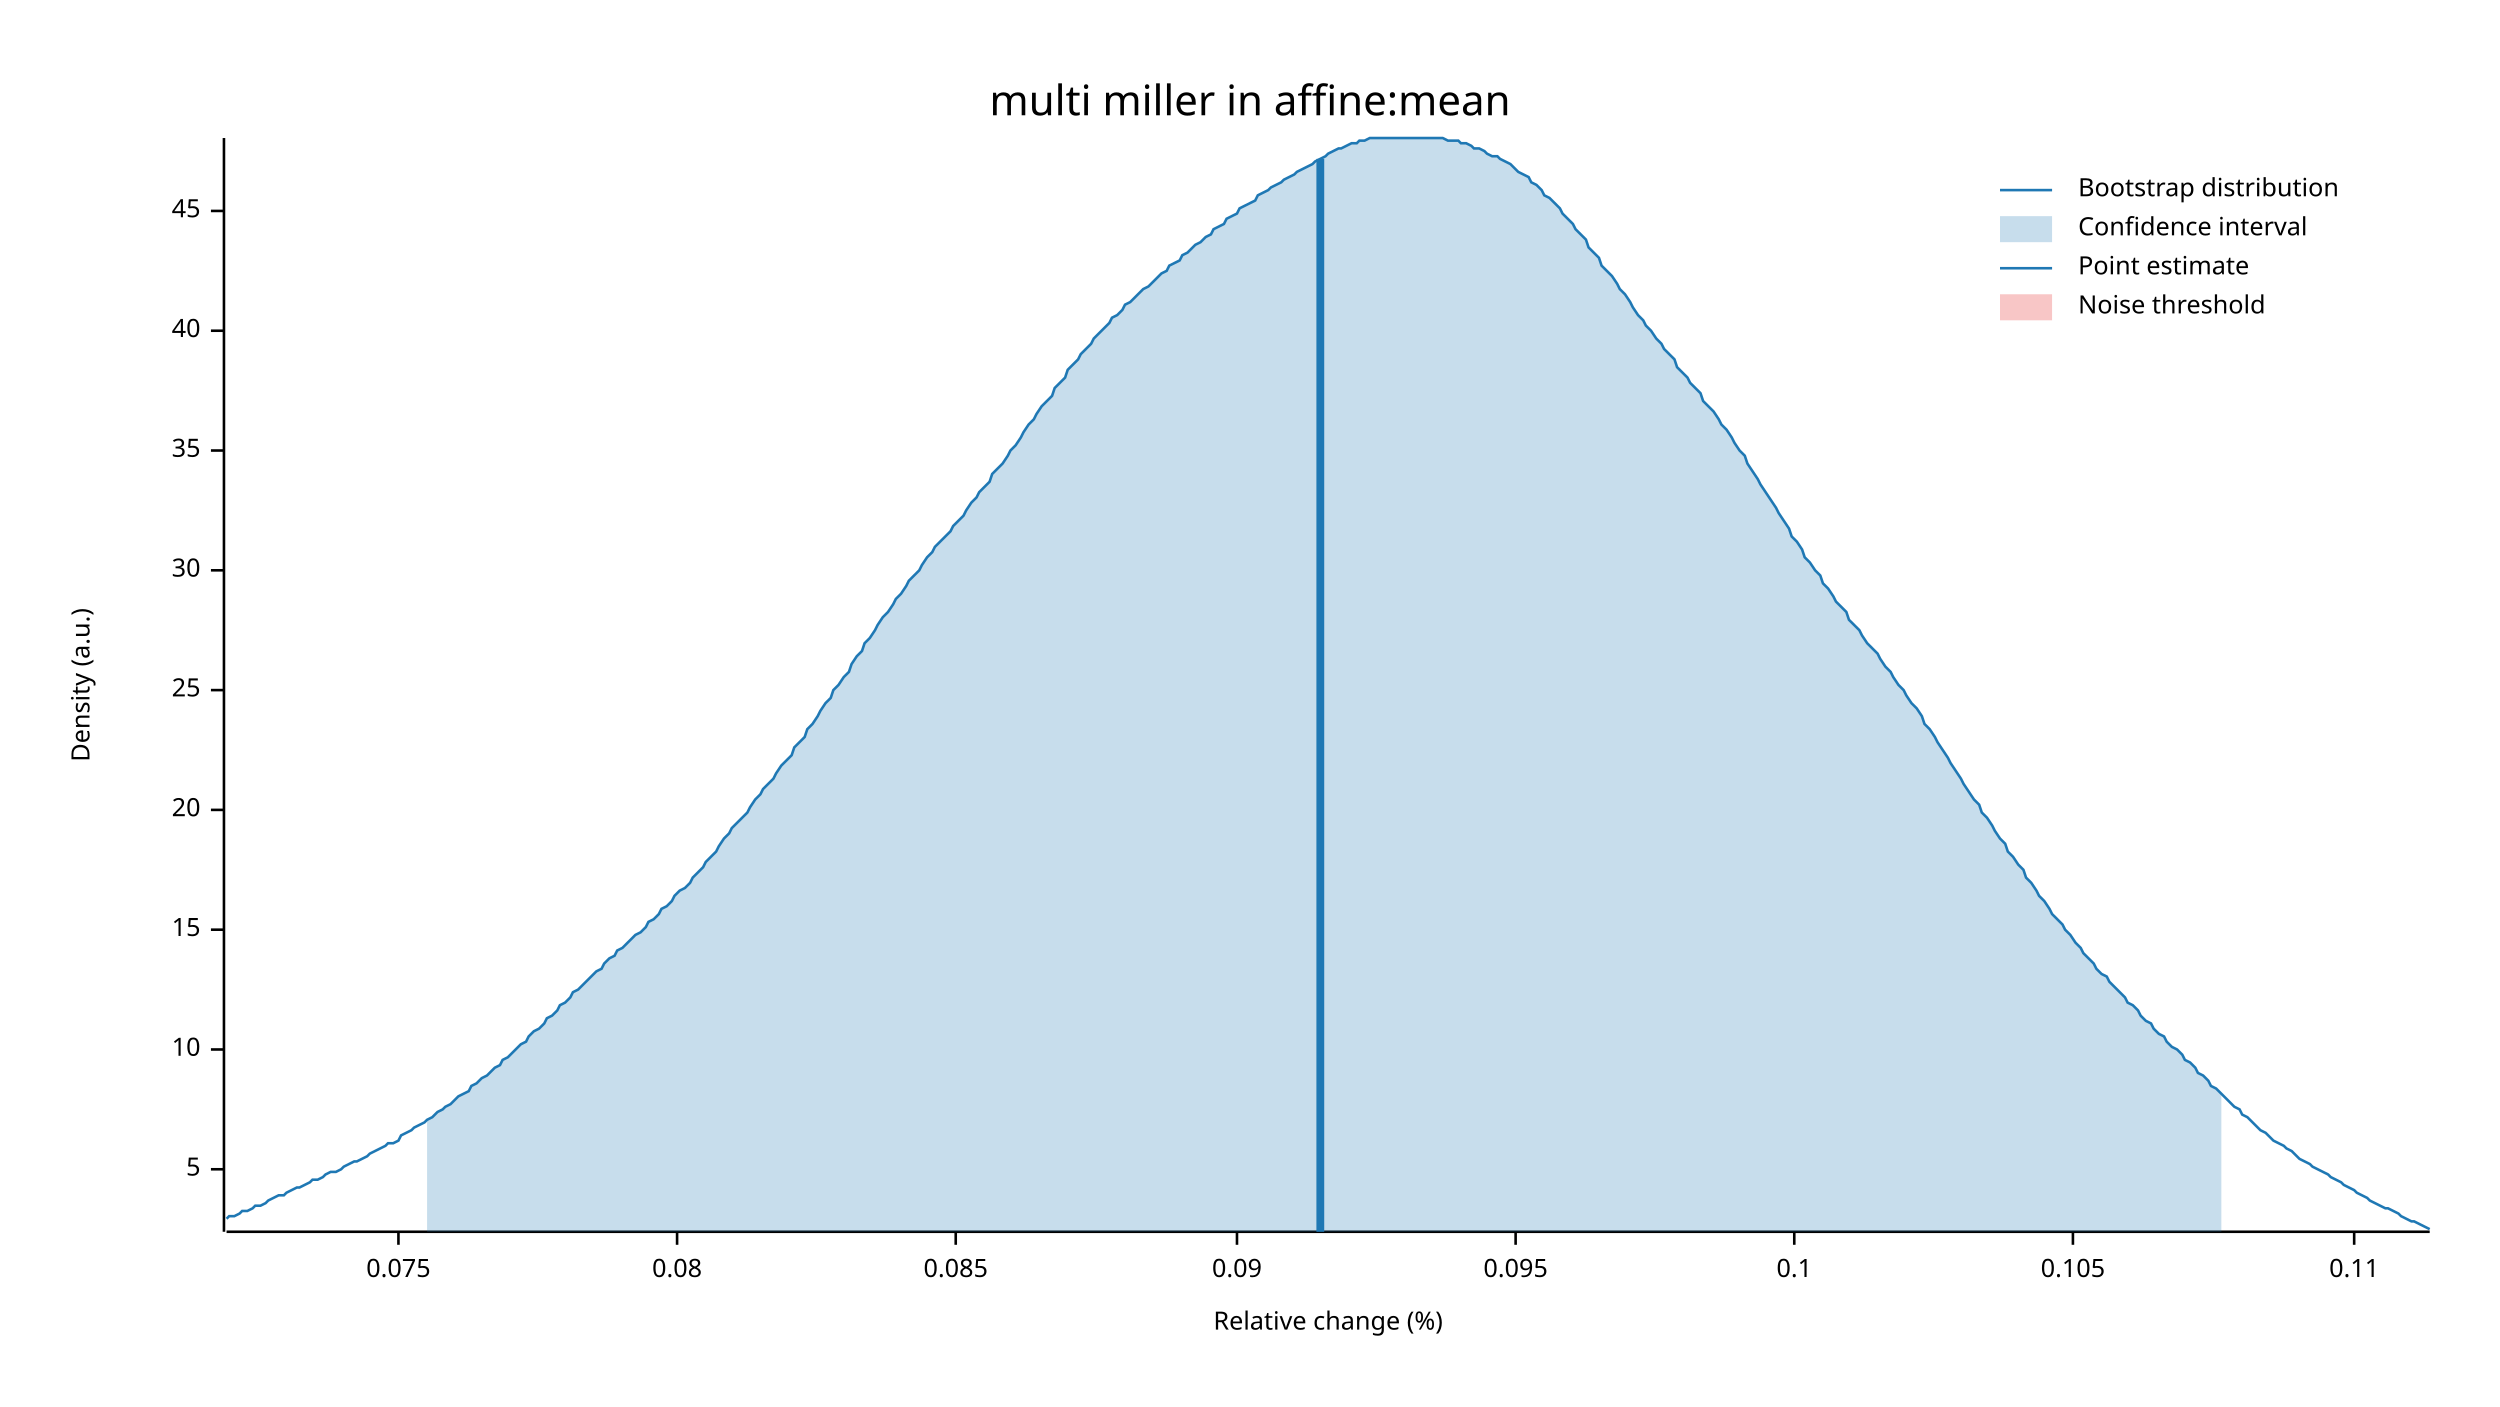
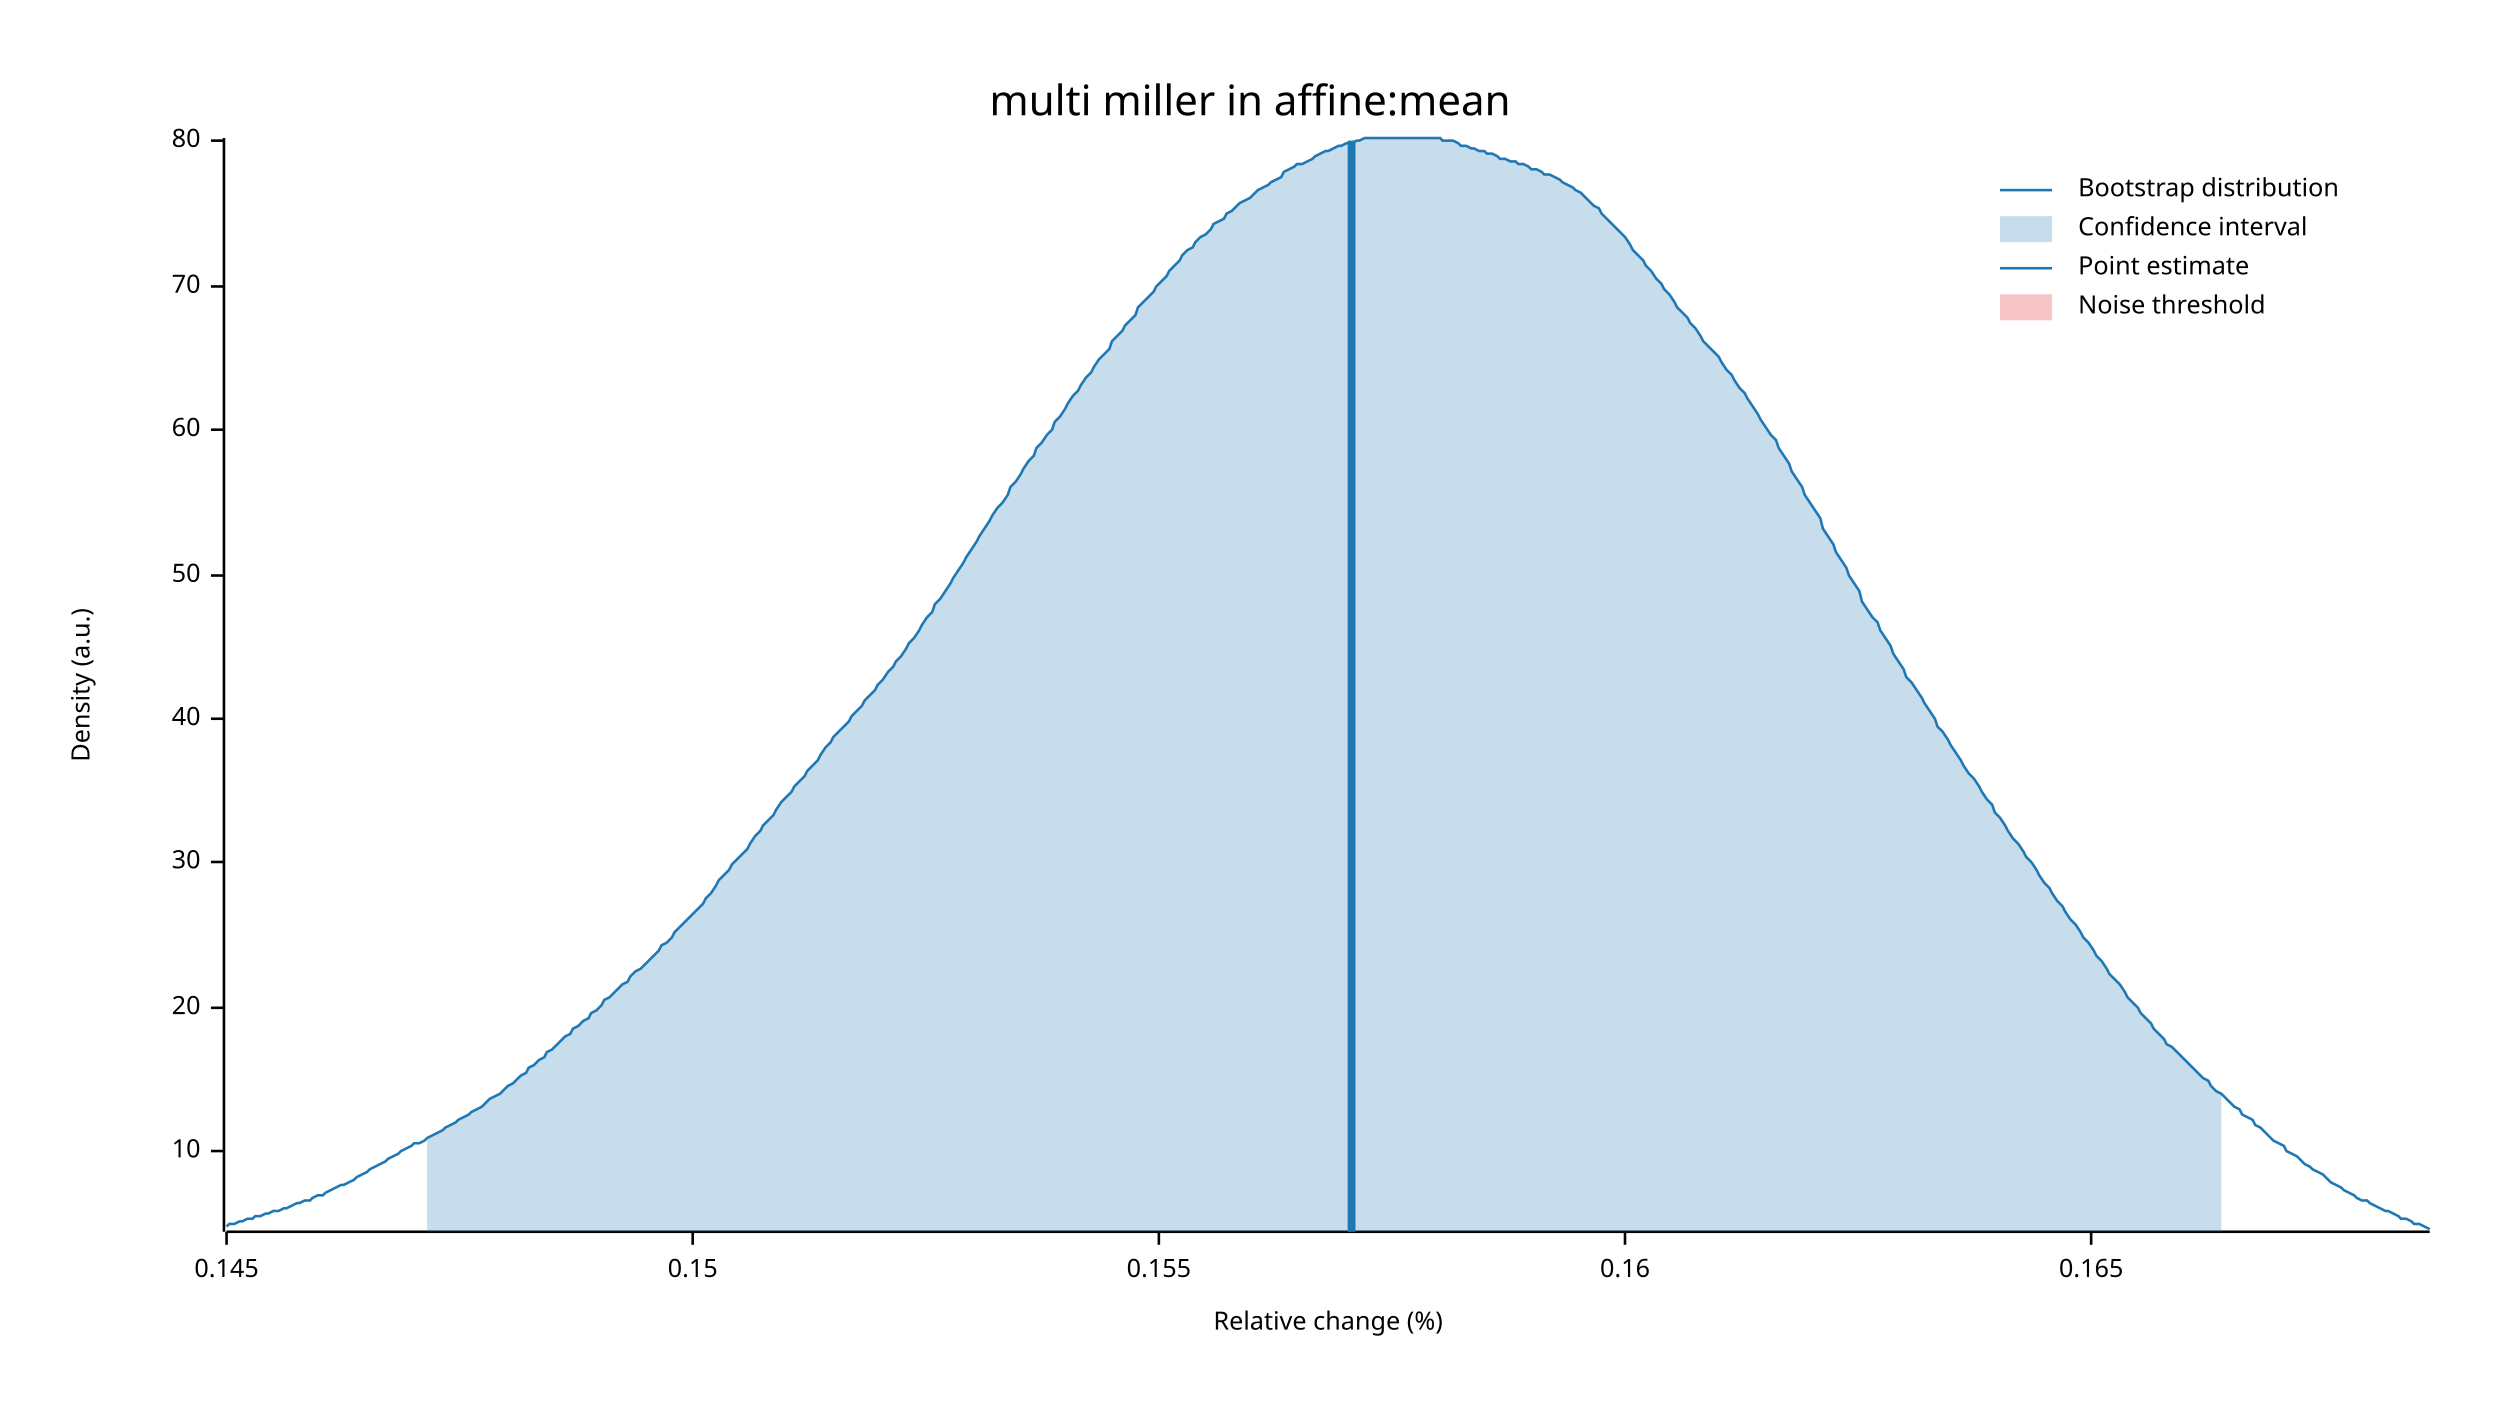
<svg xmlns="http://www.w3.org/2000/svg" width="960" height="540" viewBox="0 0 960 540">
  <text x="480" y="32" dy="0.76em" text-anchor="middle" font-family="sans-serif" font-size="16.129" opacity="1" fill="#000000">
multi miller in affine:mean
</text>
  <text x="27" y="263" dy="0.76em" text-anchor="middle" font-family="sans-serif" font-size="9.677" opacity="1" fill="#000000" transform="rotate(270, 27, 263)">
Density (a.u.)
</text>
  <text x="510" y="513" dy="-0.5ex" text-anchor="middle" font-family="sans-serif" font-size="9.677" opacity="1" fill="#000000">
Relative change (%)
</text>
  <polyline fill="none" opacity="1" stroke="#000000" stroke-width="1" points="86,53 86,473 " />
-   <text x="77" y="449" dy="0.5ex" text-anchor="end" font-family="sans-serif" font-size="9.677" opacity="1" fill="#000000">
- 5
- </text>
-   <polyline fill="none" opacity="1" stroke="#000000" stroke-width="1" points="81,449 86,449 " />
-   <text x="77" y="403" dy="0.5ex" text-anchor="end" font-family="sans-serif" font-size="9.677" opacity="1" fill="#000000">
+   <text x="77" y="442" dy="0.5ex" text-anchor="end" font-family="sans-serif" font-size="9.677" opacity="1" fill="#000000">
10
</text>
-   <polyline fill="none" opacity="1" stroke="#000000" stroke-width="1" points="81,403 86,403 " />
-   <text x="77" y="357" dy="0.5ex" text-anchor="end" font-family="sans-serif" font-size="9.677" opacity="1" fill="#000000">
- 15
- </text>
-   <polyline fill="none" opacity="1" stroke="#000000" stroke-width="1" points="81,357 86,357 " />
-   <text x="77" y="311" dy="0.5ex" text-anchor="end" font-family="sans-serif" font-size="9.677" opacity="1" fill="#000000">
+   <polyline fill="none" opacity="1" stroke="#000000" stroke-width="1" points="81,442 86,442 " />
+   <text x="77" y="387" dy="0.5ex" text-anchor="end" font-family="sans-serif" font-size="9.677" opacity="1" fill="#000000">
20
</text>
-   <polyline fill="none" opacity="1" stroke="#000000" stroke-width="1" points="81,311 86,311 " />
-   <text x="77" y="265" dy="0.5ex" text-anchor="end" font-family="sans-serif" font-size="9.677" opacity="1" fill="#000000">
- 25
- </text>
-   <polyline fill="none" opacity="1" stroke="#000000" stroke-width="1" points="81,265 86,265 " />
-   <text x="77" y="219" dy="0.5ex" text-anchor="end" font-family="sans-serif" font-size="9.677" opacity="1" fill="#000000">
+   <polyline fill="none" opacity="1" stroke="#000000" stroke-width="1" points="81,387 86,387 " />
+   <text x="77" y="331" dy="0.5ex" text-anchor="end" font-family="sans-serif" font-size="9.677" opacity="1" fill="#000000">
30
</text>
-   <polyline fill="none" opacity="1" stroke="#000000" stroke-width="1" points="81,219 86,219 " />
-   <text x="77" y="173" dy="0.5ex" text-anchor="end" font-family="sans-serif" font-size="9.677" opacity="1" fill="#000000">
- 35
- </text>
-   <polyline fill="none" opacity="1" stroke="#000000" stroke-width="1" points="81,173 86,173 " />
-   <text x="77" y="127" dy="0.5ex" text-anchor="end" font-family="sans-serif" font-size="9.677" opacity="1" fill="#000000">
+   <polyline fill="none" opacity="1" stroke="#000000" stroke-width="1" points="81,331 86,331 " />
+   <text x="77" y="276" dy="0.5ex" text-anchor="end" font-family="sans-serif" font-size="9.677" opacity="1" fill="#000000">
40
</text>
-   <polyline fill="none" opacity="1" stroke="#000000" stroke-width="1" points="81,127 86,127 " />
-   <text x="77" y="81" dy="0.5ex" text-anchor="end" font-family="sans-serif" font-size="9.677" opacity="1" fill="#000000">
- 45
+   <polyline fill="none" opacity="1" stroke="#000000" stroke-width="1" points="81,276 86,276 " />
+   <text x="77" y="221" dy="0.5ex" text-anchor="end" font-family="sans-serif" font-size="9.677" opacity="1" fill="#000000">
+ 50
</text>
-   <polyline fill="none" opacity="1" stroke="#000000" stroke-width="1" points="81,81 86,81 " />
+   <polyline fill="none" opacity="1" stroke="#000000" stroke-width="1" points="81,221 86,221 " />
+   <text x="77" y="165" dy="0.5ex" text-anchor="end" font-family="sans-serif" font-size="9.677" opacity="1" fill="#000000">
+ 60
+ </text>
+   <polyline fill="none" opacity="1" stroke="#000000" stroke-width="1" points="81,165 86,165 " />
+   <text x="77" y="110" dy="0.5ex" text-anchor="end" font-family="sans-serif" font-size="9.677" opacity="1" fill="#000000">
+ 70
+ </text>
+   <polyline fill="none" opacity="1" stroke="#000000" stroke-width="1" points="81,110 86,110 " />
+   <text x="77" y="54" dy="0.5ex" text-anchor="end" font-family="sans-serif" font-size="9.677" opacity="1" fill="#000000">
+ 80
+ </text>
+   <polyline fill="none" opacity="1" stroke="#000000" stroke-width="1" points="81,54 86,54 " />
  <polyline fill="none" opacity="1" stroke="#000000" stroke-width="1" points="87,473 933,473 " />
-   <text x="153" y="483" dy="0.76em" text-anchor="middle" font-family="sans-serif" font-size="9.677" opacity="1" fill="#000000">
- 0.075
+   <text x="87" y="483" dy="0.76em" text-anchor="middle" font-family="sans-serif" font-size="9.677" opacity="1" fill="#000000">
+ 0.145
</text>
-   <polyline fill="none" opacity="1" stroke="#000000" stroke-width="1" points="153,473 153,478 " />
-   <text x="260" y="483" dy="0.76em" text-anchor="middle" font-family="sans-serif" font-size="9.677" opacity="1" fill="#000000">
- 0.08
+   <polyline fill="none" opacity="1" stroke="#000000" stroke-width="1" points="87,473 87,478 " />
+   <text x="266" y="483" dy="0.76em" text-anchor="middle" font-family="sans-serif" font-size="9.677" opacity="1" fill="#000000">
+ 0.15
</text>
-   <polyline fill="none" opacity="1" stroke="#000000" stroke-width="1" points="260,473 260,478 " />
-   <text x="367" y="483" dy="0.76em" text-anchor="middle" font-family="sans-serif" font-size="9.677" opacity="1" fill="#000000">
- 0.085
+   <polyline fill="none" opacity="1" stroke="#000000" stroke-width="1" points="266,473 266,478 " />
+   <text x="445" y="483" dy="0.76em" text-anchor="middle" font-family="sans-serif" font-size="9.677" opacity="1" fill="#000000">
+ 0.155
</text>
-   <polyline fill="none" opacity="1" stroke="#000000" stroke-width="1" points="367,473 367,478 " />
-   <text x="475" y="483" dy="0.76em" text-anchor="middle" font-family="sans-serif" font-size="9.677" opacity="1" fill="#000000">
- 0.09
+   <polyline fill="none" opacity="1" stroke="#000000" stroke-width="1" points="445,473 445,478 " />
+   <text x="624" y="483" dy="0.76em" text-anchor="middle" font-family="sans-serif" font-size="9.677" opacity="1" fill="#000000">
+ 0.16
</text>
-   <polyline fill="none" opacity="1" stroke="#000000" stroke-width="1" points="475,473 475,478 " />
-   <text x="582" y="483" dy="0.76em" text-anchor="middle" font-family="sans-serif" font-size="9.677" opacity="1" fill="#000000">
- 0.095
+   <polyline fill="none" opacity="1" stroke="#000000" stroke-width="1" points="624,473 624,478 " />
+   <text x="803" y="483" dy="0.76em" text-anchor="middle" font-family="sans-serif" font-size="9.677" opacity="1" fill="#000000">
+ 0.165
</text>
-   <polyline fill="none" opacity="1" stroke="#000000" stroke-width="1" points="582,473 582,478 " />
-   <text x="689" y="483" dy="0.76em" text-anchor="middle" font-family="sans-serif" font-size="9.677" opacity="1" fill="#000000">
- 0.1
- </text>
-   <polyline fill="none" opacity="1" stroke="#000000" stroke-width="1" points="689,473 689,478 " />
-   <text x="796" y="483" dy="0.76em" text-anchor="middle" font-family="sans-serif" font-size="9.677" opacity="1" fill="#000000">
- 0.105
- </text>
-   <polyline fill="none" opacity="1" stroke="#000000" stroke-width="1" points="796,473 796,478 " />
-   <text x="904" y="483" dy="0.76em" text-anchor="middle" font-family="sans-serif" font-size="9.677" opacity="1" fill="#000000">
- 0.11
- </text>
-   <polyline fill="none" opacity="1" stroke="#000000" stroke-width="1" points="904,473 904,478 " />
-   <polyline fill="none" opacity="1" stroke="#1F78B4" stroke-width="1" points="87,468 88,467 90,467 92,466 93,465 95,465 97,464 98,463 100,463 102,462 103,461 105,460 107,459 109,459 110,458 112,457 114,456 115,456 117,455 119,454 120,453 122,453 124,452 125,451 127,450 129,450 131,449 132,448 134,447 136,446 137,446 139,445 141,444 142,443 144,442 146,441 148,440 149,439 151,439 153,438 154,436 156,435 158,434 159,433 161,432 163,431 164,430 166,429 168,427 170,426 171,425 173,424 175,422 176,421 178,420 180,419 181,417 183,416 185,414 187,413 188,412 190,410 192,409 193,407 195,406 197,404 198,403 200,401 202,400 203,398 205,396 207,395 209,393 210,391 212,390 214,388 215,386 217,385 219,383 220,381 222,380 224,378 226,376 227,375 229,373 231,372 232,370 234,368 236,367 237,365 239,364 241,362 242,361 244,359 246,358 248,356 249,354 251,353 253,351 254,349 256,348 258,346 259,344 261,342 263,341 265,339 266,337 268,335 270,333 271,331 273,329 275,327 276,325 278,322 280,320 281,318 283,316 285,314 287,312 288,310 290,307 292,305 293,303 295,301 297,299 298,297 300,294 302,292 304,290 305,287 307,285 309,283 310,280 312,278 314,275 315,273 317,270 319,268 320,265 322,263 324,260 326,258 327,255 329,252 331,250 332,247 334,245 336,242 337,240 339,237 341,235 343,232 344,230 346,228 348,225 349,223 351,221 353,219 354,217 356,214 358,212 359,210 361,208 363,206 365,204 366,202 368,200 370,198 371,196 373,193 375,191 376,189 378,187 380,185 381,182 383,180 385,178 387,175 388,173 390,171 392,168 393,166 395,163 397,161 398,159 400,156 402,154 404,152 405,149 407,147 409,145 410,142 412,140 414,138 415,136 417,134 419,132 420,130 422,128 424,126 426,124 427,122 429,121 431,119 432,117 434,116 436,114 437,113 439,111 441,110 443,108 444,107 446,105 448,104 449,102 451,101 453,100 454,98 456,97 458,95 459,94 461,93 463,91 465,90 466,88 468,87 470,86 471,84 473,83 475,82 476,80 478,79 480,78 482,77 483,75 485,74 487,73 488,72 490,71 492,70 493,69 495,68 497,67 498,66 500,65 502,64 504,63 505,62 507,61 509,60 510,59 512,58 514,57 515,57 517,56 519,55 521,55 522,54 524,54 526,53 527,53 529,53 531,53 532,53 534,53 536,53 537,53 539,53 541,53 543,53 544,53 546,53 548,53 549,53 551,53 553,53 554,53 556,54 558,54 560,54 561,55 563,55 565,56 566,57 568,57 570,58 571,59 573,60 575,60 576,61 578,62 580,63 582,65 583,66 585,67 587,68 588,70 590,71 592,73 593,75 595,76 597,78 599,80 600,82 602,84 604,86 605,88 607,90 609,92 610,95 612,97 614,99 615,102 617,104 619,106 621,109 622,111 624,113 626,116 627,118 629,121 631,123 632,125 634,127 636,130 638,132 639,134 641,136 643,138 644,141 646,143 648,145 649,147 651,149 653,151 654,154 656,156 658,158 660,161 661,163 663,165 665,168 666,170 668,173 670,175 671,178 673,181 675,184 676,186 678,189 680,192 682,195 683,197 685,200 687,203 688,206 690,208 692,211 693,214 695,216 697,219 699,221 700,224 702,226 704,229 705,231 707,233 709,235 710,238 712,240 714,242 715,244 717,247 719,249 721,251 722,253 724,256 726,258 727,260 729,263 731,265 732,267 734,270 736,272 738,275 739,278 741,280 743,283 744,285 746,288 748,291 749,293 751,296 753,299 754,301 756,304 758,307 760,309 761,312 763,314 765,317 766,319 768,322 770,324 771,327 773,329 775,332 777,334 778,337 780,339 782,342 783,344 785,346 787,349 788,351 790,353 792,355 793,357 795,359 797,362 799,364 800,366 802,368 804,370 805,372 807,374 809,375 810,377 812,379 814,381 816,383 817,385 819,386 821,388 822,390 824,392 826,393 827,395 829,397 831,398 832,400 834,402 836,403 838,405 839,407 841,408 843,410 844,412 846,413 848,415 849,417 851,418 853,420 855,422 856,423 858,425 860,426 861,428 863,429 865,431 866,432 868,434 870,435 871,436 873,438 875,439 877,440 878,441 880,442 882,444 883,445 885,446 887,447 888,448 890,449 892,450 894,451 895,452 897,453 899,454 900,455 902,456 904,457 905,458 907,459 909,460 910,461 912,462 914,463 916,464 917,464 919,465 921,466 922,467 924,468 926,469 927,469 929,470 931,471 933,472 " />
-   <polygon opacity="0.25" fill="#1F78B4" points="164,430 166,429 168,427 170,426 171,425 173,424 175,422 176,421 178,420 180,419 181,417 183,416 185,414 187,413 188,412 190,410 192,409 193,407 195,406 197,404 198,403 200,401 202,400 203,398 205,396 207,395 209,393 210,391 212,390 214,388 215,386 217,385 219,383 220,381 222,380 224,378 226,376 227,375 229,373 231,372 232,370 234,368 236,367 237,365 239,364 241,362 242,361 244,359 246,358 248,356 249,354 251,353 253,351 254,349 256,348 258,346 259,344 261,342 263,341 265,339 266,337 268,335 270,333 271,331 273,329 275,327 276,325 278,322 280,320 281,318 283,316 285,314 287,312 288,310 290,307 292,305 293,303 295,301 297,299 298,297 300,294 302,292 304,290 305,287 307,285 309,283 310,280 312,278 314,275 315,273 317,270 319,268 320,265 322,263 324,260 326,258 327,255 329,252 331,250 332,247 334,245 336,242 337,240 339,237 341,235 343,232 344,230 346,228 348,225 349,223 351,221 353,219 354,217 356,214 358,212 359,210 361,208 363,206 365,204 366,202 368,200 370,198 371,196 373,193 375,191 376,189 378,187 380,185 381,182 383,180 385,178 387,175 388,173 390,171 392,168 393,166 395,163 397,161 398,159 400,156 402,154 404,152 405,149 407,147 409,145 410,142 412,140 414,138 415,136 417,134 419,132 420,130 422,128 424,126 426,124 427,122 429,121 431,119 432,117 434,116 436,114 437,113 439,111 441,110 443,108 444,107 446,105 448,104 449,102 451,101 453,100 454,98 456,97 458,95 459,94 461,93 463,91 465,90 466,88 468,87 470,86 471,84 473,83 475,82 476,80 478,79 480,78 482,77 483,75 485,74 487,73 488,72 490,71 492,70 493,69 495,68 497,67 498,66 500,65 502,64 504,63 505,62 507,61 509,60 510,59 512,58 514,57 515,57 517,56 519,55 521,55 522,54 524,54 526,53 527,53 529,53 531,53 532,53 534,53 536,53 537,53 539,53 541,53 543,53 544,53 546,53 548,53 549,53 551,53 553,53 554,53 556,54 558,54 560,54 561,55 563,55 565,56 566,57 568,57 570,58 571,59 573,60 575,60 576,61 578,62 580,63 582,65 583,66 585,67 587,68 588,70 590,71 592,73 593,75 595,76 597,78 599,80 600,82 602,84 604,86 605,88 607,90 609,92 610,95 612,97 614,99 615,102 617,104 619,106 621,109 622,111 624,113 626,116 627,118 629,121 631,123 632,125 634,127 636,130 638,132 639,134 641,136 643,138 644,141 646,143 648,145 649,147 651,149 653,151 654,154 656,156 658,158 660,161 661,163 663,165 665,168 666,170 668,173 670,175 671,178 673,181 675,184 676,186 678,189 680,192 682,195 683,197 685,200 687,203 688,206 690,208 692,211 693,214 695,216 697,219 699,221 700,224 702,226 704,229 705,231 707,233 709,235 710,238 712,240 714,242 715,244 717,247 719,249 721,251 722,253 724,256 726,258 727,260 729,263 731,265 732,267 734,270 736,272 738,275 739,278 741,280 743,283 744,285 746,288 748,291 749,293 751,296 753,299 754,301 756,304 758,307 760,309 761,312 763,314 765,317 766,319 768,322 770,324 771,327 773,329 775,332 777,334 778,337 780,339 782,342 783,344 785,346 787,349 788,351 790,353 792,355 793,357 795,359 797,362 799,364 800,366 802,368 804,370 805,372 807,374 809,375 810,377 812,379 814,381 816,383 817,385 819,386 821,388 822,390 824,392 826,393 827,395 829,397 831,398 832,400 834,402 836,403 838,405 839,407 841,408 843,410 844,412 846,413 848,415 849,417 851,418 853,420 853,473 164,473 " />
-   <polyline fill="none" opacity="1" stroke="#1F78B4" stroke-width="3" points="507,473 507,61 " />
+   <polyline fill="none" opacity="1" stroke="#000000" stroke-width="1" points="803,473 803,478 " />
+   <polyline fill="none" opacity="1" stroke="#1F78B4" stroke-width="1" points="87,471 88,470 90,470 92,469 93,469 95,468 97,468 98,467 100,467 102,466 103,466 105,465 107,465 109,464 110,464 112,463 114,462 115,462 117,461 119,461 120,460 122,459 124,459 125,458 127,457 129,456 131,455 132,455 134,454 136,453 137,452 139,451 141,450 142,449 144,448 146,447 148,446 149,445 151,444 153,443 154,442 156,441 158,440 159,439 161,439 163,438 164,437 166,436 168,435 170,434 171,433 173,432 175,431 176,430 178,429 180,428 181,427 183,426 185,425 187,423 188,422 190,421 192,420 193,419 195,417 197,416 198,415 200,413 202,412 203,410 205,409 207,407 209,406 210,404 212,403 214,401 215,400 217,398 219,397 220,395 222,394 224,392 226,391 227,389 229,388 231,386 232,384 234,383 236,381 237,380 239,378 241,377 242,375 244,373 246,372 248,370 249,369 251,367 253,365 254,363 256,362 258,360 259,358 261,356 263,354 265,352 266,351 268,349 270,347 271,345 273,343 275,340 276,338 278,336 280,334 281,332 283,330 285,328 287,326 288,324 290,321 292,319 293,317 295,315 297,313 298,311 300,308 302,306 304,304 305,302 307,300 309,298 310,296 312,294 314,292 315,290 317,287 319,285 320,283 322,281 324,279 326,277 327,275 329,273 331,271 332,269 334,267 336,265 337,263 339,261 341,258 343,256 344,254 346,252 348,249 349,247 351,245 353,242 354,240 356,237 358,235 359,232 361,230 363,227 365,224 366,222 368,219 370,216 371,214 373,211 375,208 376,206 378,203 380,200 381,198 383,195 385,193 387,190 388,187 390,185 392,182 393,180 395,177 397,175 398,172 400,170 402,167 404,165 405,162 407,160 409,157 410,155 412,152 414,150 415,148 417,145 419,143 420,141 422,138 424,136 426,134 427,131 429,129 431,127 432,125 434,123 436,121 437,118 439,116 441,114 443,112 444,110 446,108 448,106 449,104 451,102 453,100 454,98 456,96 458,95 459,93 461,91 463,90 465,88 466,86 468,85 470,84 471,82 473,81 475,79 476,78 478,77 480,76 482,74 483,73 485,72 487,71 488,70 490,69 492,68 493,66 495,65 497,64 498,63 500,63 502,62 504,61 505,60 507,59 509,58 510,58 512,57 514,56 515,56 517,55 519,55 521,54 522,54 524,53 526,53 527,53 529,53 531,53 532,53 534,53 536,53 537,53 539,53 541,53 543,53 544,53 546,53 548,53 549,53 551,53 553,53 554,54 556,54 558,54 560,55 561,56 563,56 565,57 566,57 568,58 570,58 571,59 573,59 575,60 576,61 578,61 580,62 582,62 583,63 585,63 587,64 588,65 590,65 592,66 593,67 595,67 597,68 599,69 600,70 602,71 604,72 605,73 607,74 609,76 610,77 612,79 614,80 615,82 617,84 619,86 621,88 622,89 624,91 626,94 627,96 629,98 631,100 632,102 634,104 636,107 638,109 639,111 641,113 643,116 644,118 646,120 648,122 649,124 651,126 653,129 654,131 656,133 658,135 660,137 661,139 663,142 665,144 666,146 668,149 670,151 671,153 673,156 675,159 676,161 678,164 680,167 682,169 683,172 685,175 687,178 688,181 690,184 692,187 693,190 695,193 697,196 699,199 700,203 702,206 704,209 705,212 707,215 709,218 710,221 712,224 714,227 715,231 717,234 719,237 721,239 722,242 724,245 726,248 727,251 729,254 731,257 732,260 734,262 736,265 738,268 739,270 741,273 743,276 744,279 746,281 748,284 749,286 751,289 753,292 754,294 756,297 758,299 760,302 761,304 763,307 765,309 766,312 768,314 770,317 771,319 773,322 775,324 777,327 778,329 780,331 782,334 783,336 785,339 787,341 788,343 790,346 792,348 793,350 795,353 797,355 799,358 800,360 802,362 804,365 805,367 807,369 809,372 810,374 812,376 814,378 816,381 817,383 819,385 821,387 822,389 824,391 826,393 827,395 829,397 831,399 832,401 834,402 836,404 838,406 839,407 841,409 843,411 844,412 846,414 848,415 849,417 851,419 853,420 855,422 856,423 858,425 860,426 861,428 863,429 865,430 866,432 868,433 870,435 871,436 873,438 875,439 877,440 878,442 880,443 882,444 883,445 885,447 887,448 888,449 890,450 892,451 894,453 895,454 897,455 899,456 900,457 902,458 904,459 905,460 907,461 909,461 910,462 912,463 914,464 916,465 917,465 919,466 921,467 922,468 924,468 926,469 927,470 929,470 931,471 933,472 " />
+   <polygon opacity="0.25" fill="#1F78B4" points="164,437 166,436 168,435 170,434 171,433 173,432 175,431 176,430 178,429 180,428 181,427 183,426 185,425 187,423 188,422 190,421 192,420 193,419 195,417 197,416 198,415 200,413 202,412 203,410 205,409 207,407 209,406 210,404 212,403 214,401 215,400 217,398 219,397 220,395 222,394 224,392 226,391 227,389 229,388 231,386 232,384 234,383 236,381 237,380 239,378 241,377 242,375 244,373 246,372 248,370 249,369 251,367 253,365 254,363 256,362 258,360 259,358 261,356 263,354 265,352 266,351 268,349 270,347 271,345 273,343 275,340 276,338 278,336 280,334 281,332 283,330 285,328 287,326 288,324 290,321 292,319 293,317 295,315 297,313 298,311 300,308 302,306 304,304 305,302 307,300 309,298 310,296 312,294 314,292 315,290 317,287 319,285 320,283 322,281 324,279 326,277 327,275 329,273 331,271 332,269 334,267 336,265 337,263 339,261 341,258 343,256 344,254 346,252 348,249 349,247 351,245 353,242 354,240 356,237 358,235 359,232 361,230 363,227 365,224 366,222 368,219 370,216 371,214 373,211 375,208 376,206 378,203 380,200 381,198 383,195 385,193 387,190 388,187 390,185 392,182 393,180 395,177 397,175 398,172 400,170 402,167 404,165 405,162 407,160 409,157 410,155 412,152 414,150 415,148 417,145 419,143 420,141 422,138 424,136 426,134 427,131 429,129 431,127 432,125 434,123 436,121 437,118 439,116 441,114 443,112 444,110 446,108 448,106 449,104 451,102 453,100 454,98 456,96 458,95 459,93 461,91 463,90 465,88 466,86 468,85 470,84 471,82 473,81 475,79 476,78 478,77 480,76 482,74 483,73 485,72 487,71 488,70 490,69 492,68 493,66 495,65 497,64 498,63 500,63 502,62 504,61 505,60 507,59 509,58 510,58 512,57 514,56 515,56 517,55 519,55 521,54 522,54 524,53 526,53 527,53 529,53 531,53 532,53 534,53 536,53 537,53 539,53 541,53 543,53 544,53 546,53 548,53 549,53 551,53 553,53 554,54 556,54 558,54 560,55 561,56 563,56 565,57 566,57 568,58 570,58 571,59 573,59 575,60 576,61 578,61 580,62 582,62 583,63 585,63 587,64 588,65 590,65 592,66 593,67 595,67 597,68 599,69 600,70 602,71 604,72 605,73 607,74 609,76 610,77 612,79 614,80 615,82 617,84 619,86 621,88 622,89 624,91 626,94 627,96 629,98 631,100 632,102 634,104 636,107 638,109 639,111 641,113 643,116 644,118 646,120 648,122 649,124 651,126 653,129 654,131 656,133 658,135 660,137 661,139 663,142 665,144 666,146 668,149 670,151 671,153 673,156 675,159 676,161 678,164 680,167 682,169 683,172 685,175 687,178 688,181 690,184 692,187 693,190 695,193 697,196 699,199 700,203 702,206 704,209 705,212 707,215 709,218 710,221 712,224 714,227 715,231 717,234 719,237 721,239 722,242 724,245 726,248 727,251 729,254 731,257 732,260 734,262 736,265 738,268 739,270 741,273 743,276 744,279 746,281 748,284 749,286 751,289 753,292 754,294 756,297 758,299 760,302 761,304 763,307 765,309 766,312 768,314 770,317 771,319 773,322 775,324 777,327 778,329 780,331 782,334 783,336 785,339 787,341 788,343 790,346 792,348 793,350 795,353 797,355 799,358 800,360 802,362 804,365 805,367 807,369 809,372 810,374 812,376 814,378 816,381 817,383 819,385 821,387 822,389 824,391 826,393 827,395 829,397 831,399 832,401 834,402 836,404 838,406 839,407 841,409 843,411 844,412 846,414 848,415 849,417 851,419 853,420 853,473 164,473 " />
+   <polyline fill="none" opacity="1" stroke="#1F78B4" stroke-width="3" points="519,473 519,54 " />
  <rect x="510" y="53" width="0" height="419" opacity="0.1" fill="#E31A1C" stroke="none" />
  <text x="798" y="68" dy="0.76em" text-anchor="start" font-family="sans-serif" font-size="9.677" opacity="1" fill="#000000">
Bootstrap distribution
</text>
  <text x="798" y="83" dy="0.76em" text-anchor="start" font-family="sans-serif" font-size="9.677" opacity="1" fill="#000000">
Confidence interval
</text>
  <text x="798" y="98" dy="0.76em" text-anchor="start" font-family="sans-serif" font-size="9.677" opacity="1" fill="#000000">
Point estimate
</text>
  <text x="798" y="113" dy="0.76em" text-anchor="start" font-family="sans-serif" font-size="9.677" opacity="1" fill="#000000">
Noise threshold
</text>
  <polyline fill="none" opacity="1" stroke="#1F78B4" stroke-width="1" points="768,73 788,73 " />
  <rect x="768" y="83" width="20" height="10" opacity="0.25" fill="#1F78B4" stroke="none" />
  <polyline fill="none" opacity="1" stroke="#1F78B4" stroke-width="1" points="768,103 788,103 " />
  <rect x="768" y="113" width="20" height="10" opacity="0.25" fill="#E31A1C" stroke="none" />
</svg>
